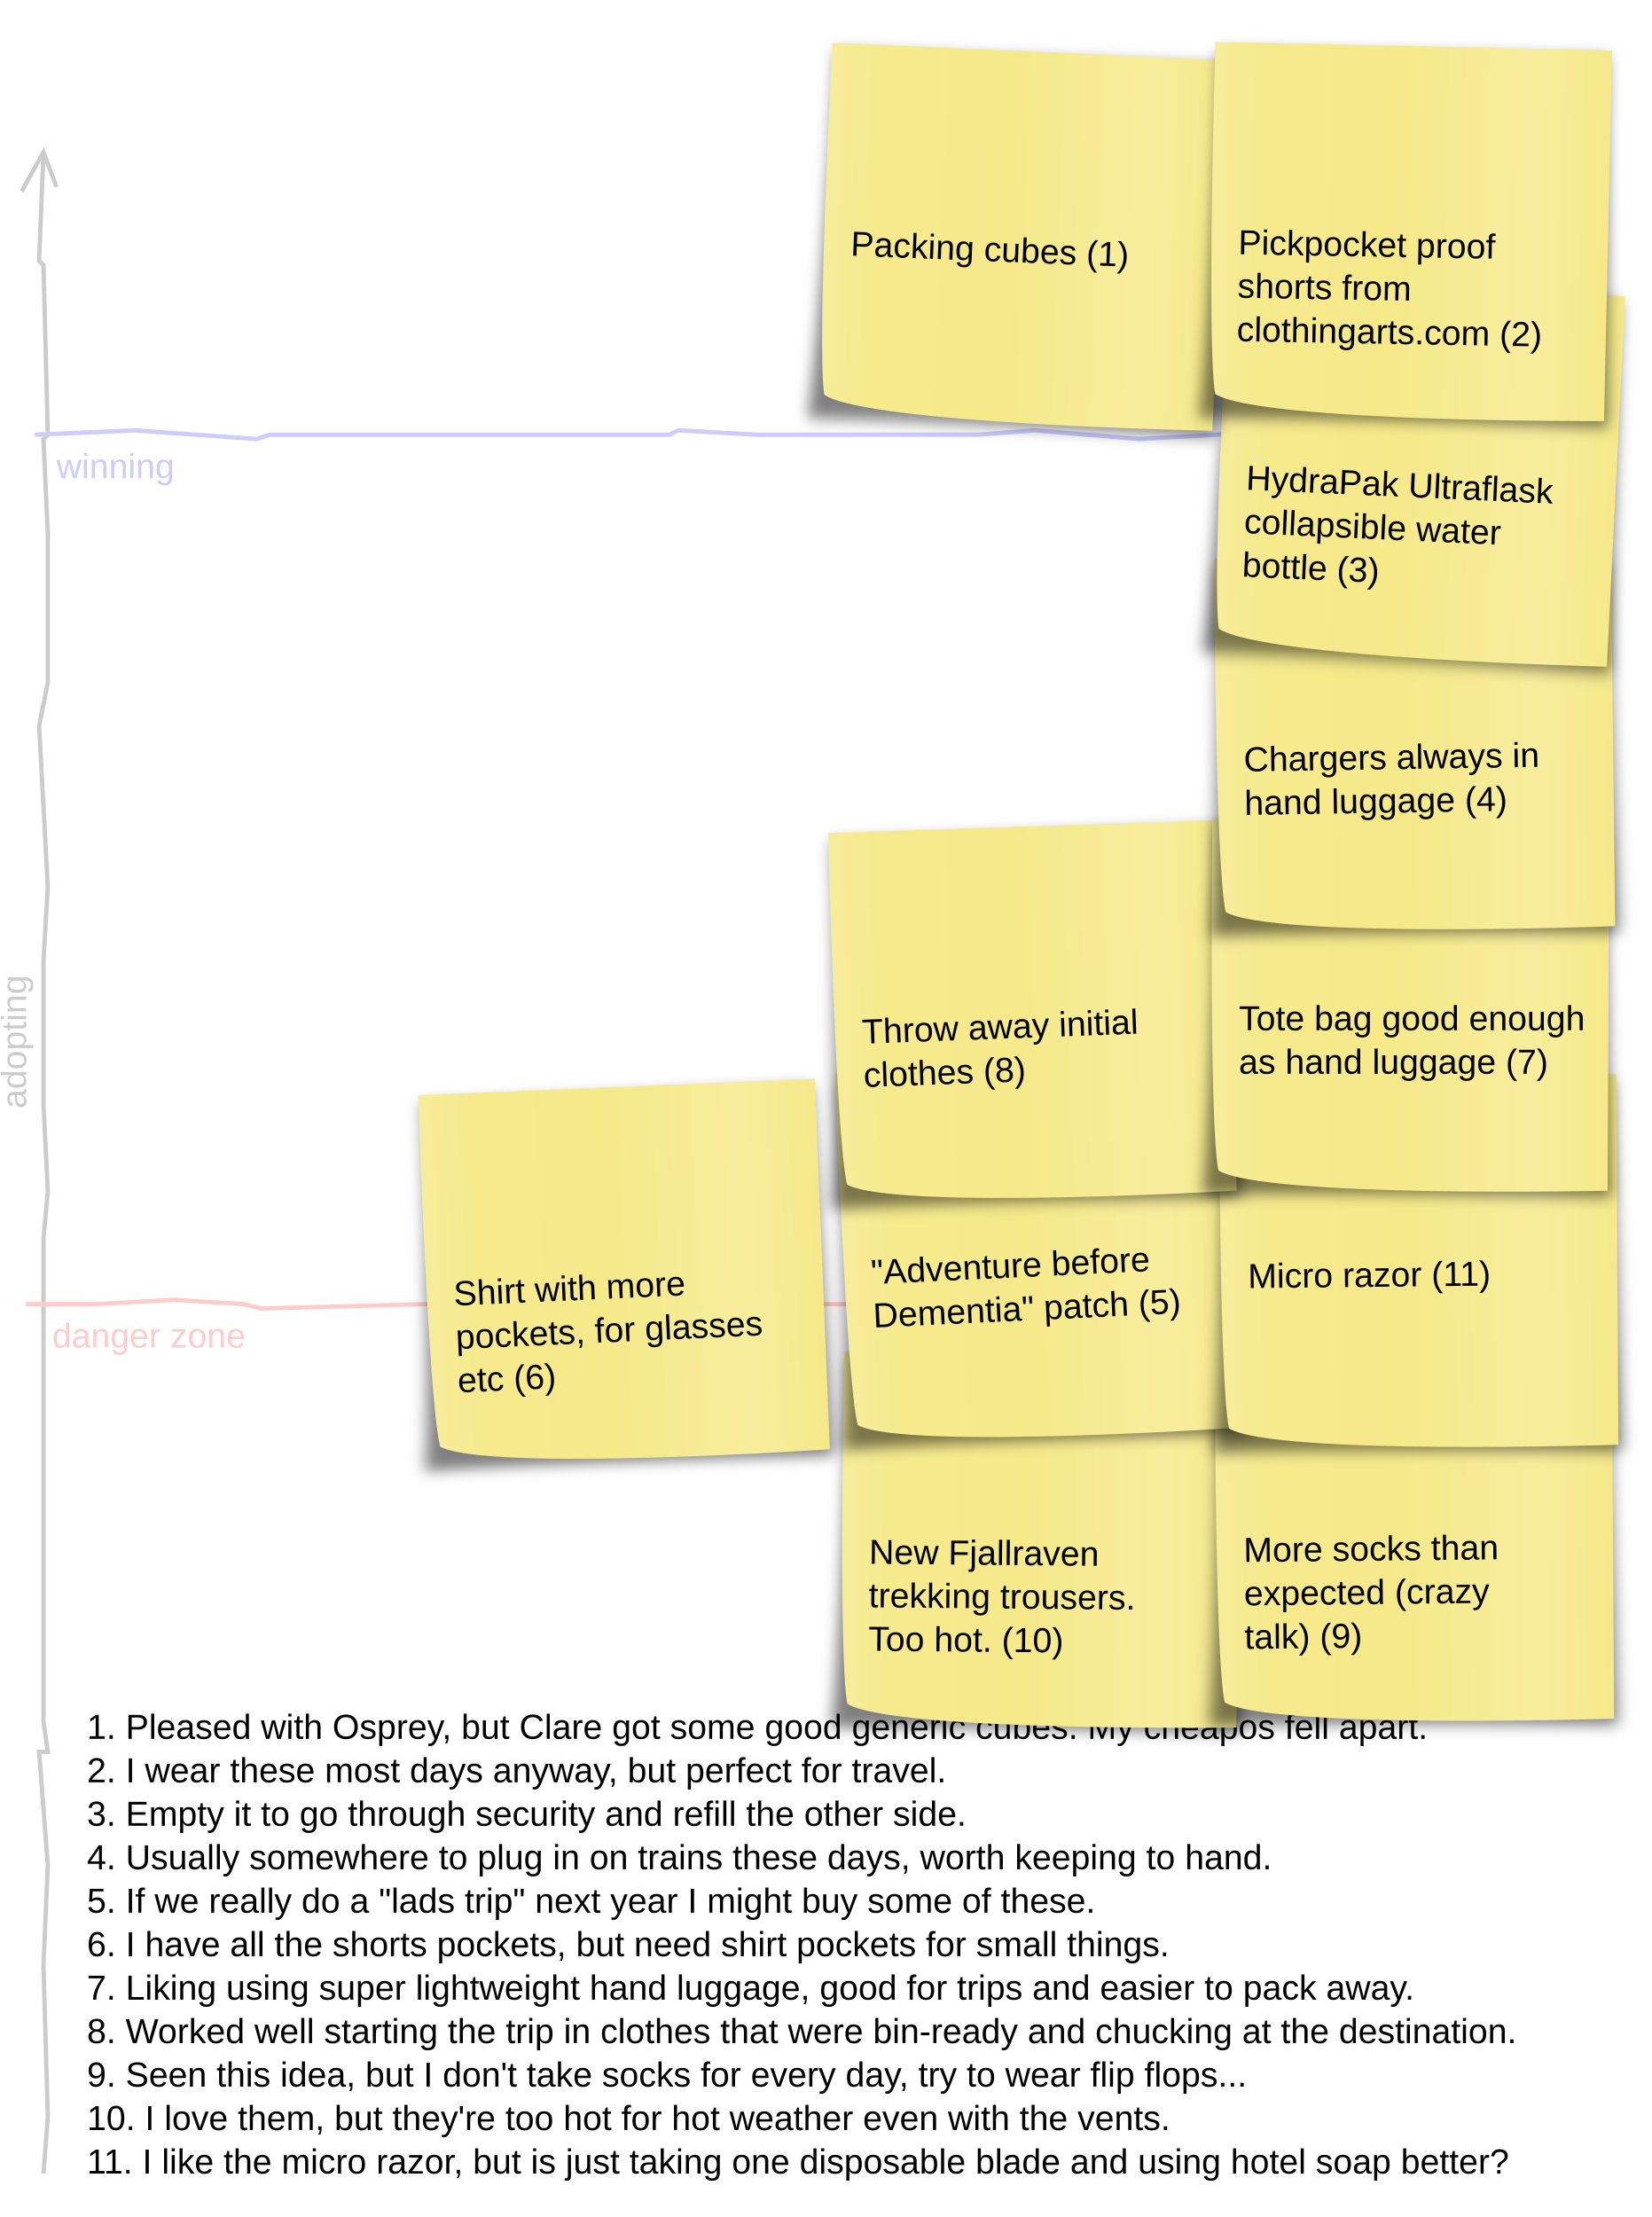
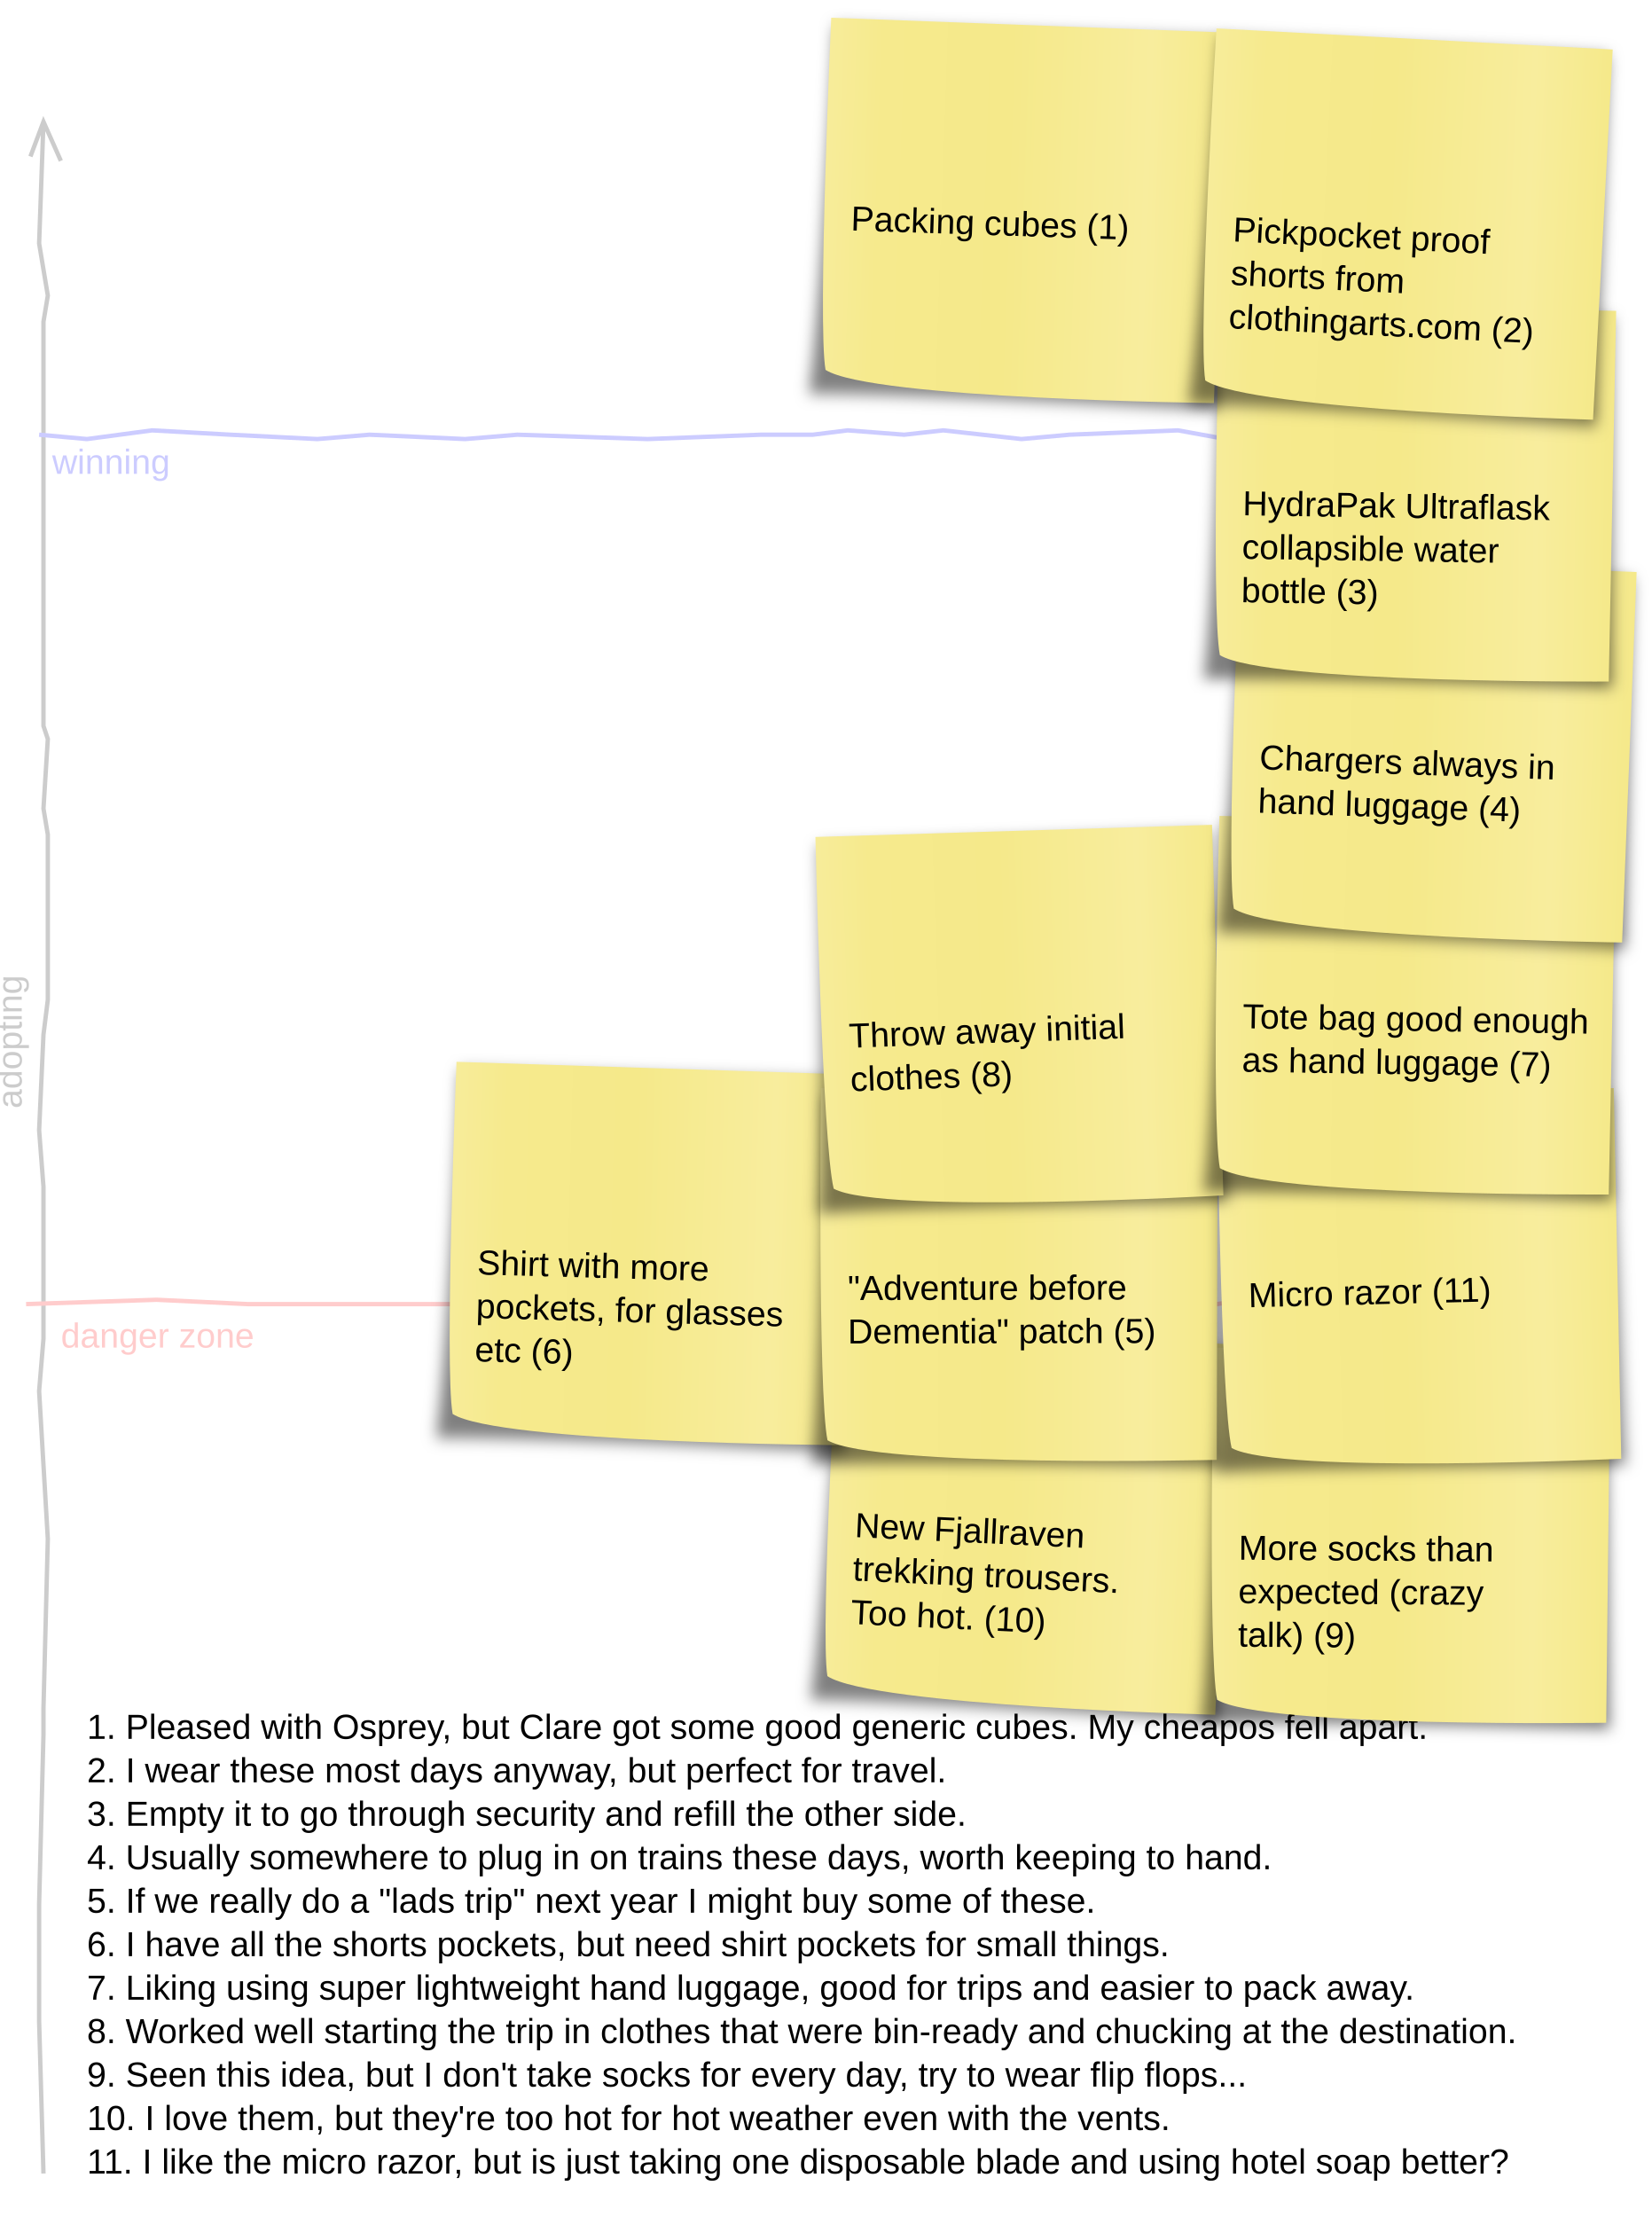
<svg xmlns="http://www.w3.org/2000/svg" viewBox="0 0 380 510" version="1.0">
  <defs>
    <filter id="drop-shadow">
      <feGaussianBlur id="feGaussianBlur4783" stdDeviation="5.46" />
    </filter>
    <linearGradient id="linearGradient2">
      <stop style="stop-color:#f7ec9a" offset="0" />
      <stop style="stop-color:#f6ea8d" offset=".134" />
      <stop style="stop-color:#f5e98a" offset=".457" />
      <stop style="stop-color:#f8ed9d" offset=".809" />
      <stop style="stop-color:#f5e98a" offset="1" />
    </linearGradient>
    <g id="note">
      <path style="opacity:.5;filter:url(#drop-shadow);fill:#000000" d="m111.75 670.22l291.37-1.42 5.86 284.29s-228.99-3.84-306.48-0.73c7.35-70.31 9.25-282.14 9.25-282.14z" transform="matrix(1.0231 .0042596 -.0043582 .99999 -61.966 -626.72)" />
      <path style="fill:url(#linearGradient2)" d="m46.41 37.51l304.28 1.297-1.21 284.28s-262.56 5.77-298.49-15.56c-7.501-36.06-4.58-270.02-4.58-270.02z" />
    </g>
  </defs>
  <g font-family="Arial, Helvetica, sans-serif" font-size="8">
-     <polyline stroke="#ccc" fill="none" points="10,500 11,487 10,452 10,452 11,429 9,403 11,403 10,396 10,356 10,321 10,285 11,274 10,254 10,251 10,221 11,204 9,167 11,157 11,123 10,101 11,100 10,61 9,60 10,35 5,44 10,35 13,43" />
-     <text fill="#ccc" transform="translate(6, 255) rotate(-90)">adopting</text>
-     <polyline stroke="#fcc" fill="none" points="6,300 22,300 40,299 56,300 60,301 98,300 131,301 134,300 142,300 152,300 186,299 189,300 218,300 233,300 251,300 275,300 307,299 323,299 349,300" />
-     <text x="12" y="310" fill="#fcc">danger zone</text>
-     <polyline stroke="#ccf" fill="none" points="8,100 31,99 59,101 62,100 98,100 128,100 154,100 156,99 174,100 198,100 225,100 238,99 262,101 298,99 308,99 322,101 333,100 352,99" />
-     <text x="13" y="110" fill="#ccf">winning</text>
+     <polyline stroke="#ccc" fill="none" points="10,500 9,465 9,438 10,399 10,393 11,354 9,320 10,308 10,273 9,260 10,238 11,230 11,222 11,192 10,186 11,170 10,167 10,138 10,101 10,74 11,68 9,56 10,28 7,36 10,28 14,37" />
+     <text fill="#ccc" transform="translate(5, 255) rotate(-90)">adopting</text>
+     <polyline stroke="#fcc" fill="none" points="6,300 36,299 57,300 62,300 86,300 109,300 139,300 162,300 170,301 175,299 179,300 199,299 220,300 248,299 259,301 276,300 277,300 280,300 286,299 297,300 312,301 334,299 338,300 363,300" />
+     <text x="14" y="310" fill="#fcc">danger zone</text>
+     <polyline stroke="#ccf" fill="none" points="9,100 20,101 35,99 53,100 73,101 85,100 107,101 119,100 149,101 175,100 176,100 187,100 195,99 208,100 217,99 235,101 246,100 271,99 282,101 298,100 310,100 314,99 320,101 345,99" />
+     <text x="12" y="109" fill="#ccf">winning</text>
    <text x="20" y="400">1. Pleased with Osprey, but Clare got some good generic cubes. My cheapos fell apart.</text>
    <text x="20" y="410">2. I wear these most days anyway, but perfect for travel.</text>
    <text x="20" y="420">3. Empty it to go through security and refill the other side.</text>
    <text x="20" y="430">4. Usually somewhere to plug in on trains these days, worth keeping to hand.</text>
    <text x="20" y="440">5. If we really do a "lads trip" next year I might buy some of these.</text>
    <text x="20" y="450">6. I have all the shorts pockets, but need shirt pockets for small things.</text>
    <text x="20" y="460">7. Liking using super lightweight hand luggage, good for trips and easier to pack away.</text>
    <text x="20" y="470">8. Worked well starting the trip in clothes that were bin-ready and chucking at the destination.</text>
    <text x="20" y="480">9. Seen this idea, but I don't take socks for every day, try to wear flip flops...</text>
    <text x="20" y="490">10. I love them, but they're too hot for hot weather even with the vents.</text>
    <text x="20" y="500">11. I like the micro razor, but is just taking one disposable blade and using hotel soap better?</text>
    <svg x="180" y="300">
-       <g transform="translate(0 0) rotate(0.5 50 50)">
+       <g transform="translate(-3 -5) rotate(2.7 50 50)">
        <use href="#note" transform="scale(0.3 0.3)" />
        <text x="20" y="60">New Fjallraven</text>
        <text x="20" y="70">trekking trousers.</text>
        <text x="20" y="80">Too hot. (10)</text>
      </g>
    </svg>
    <svg x="270" y="300">
-       <g transform="translate(-4 -1) rotate(-0.6 50 50)">
+       <g transform="translate(-5 -1) rotate(0.4 50 50)">
        <use href="#note" transform="scale(0.3 0.3)" />
        <text x="20" y="60">More socks than</text>
        <text x="20" y="70">expected (crazy</text>
        <text x="20" y="80">talk) (9)</text>
      </g>
    </svg>
    <svg x="90" y="240">
-       <g transform="translate(-6 -1) rotate(-2.6 50 50)">
+       <g transform="translate(0 -6) rotate(1.6 50 50)">
        <use href="#note" transform="scale(0.3 0.3)" />
        <text x="20" y="60">Shirt with more</text>
        <text x="20" y="70">pockets, for glasses</text>
        <text x="20" y="80">etc (6)</text>
      </g>
    </svg>
    <svg x="180" y="240">
-       <g transform="translate(0 -6) rotate(-2.7 50 50)">
+       <g transform="translate(-5 -1) rotate(-0.1 50 50)">
        <use href="#note" transform="scale(0.3 0.3)" />
        <text x="20" y="60">"Adventure before</text>
        <text x="20" y="70">Dementia" patch (5)</text>
      </g>
    </svg>
    <svg x="270" y="240">
-       <g transform="translate(-3 -4) rotate(-0.6 50 50)">
+       <g transform="translate(-3 0) rotate(-1.4 50 50)">
        <use href="#note" transform="scale(0.3 0.3)" />
        <text x="20" y="60">Micro razor (11)</text>
      </g>
    </svg>
    <svg x="180" y="180">
-       <g transform="translate(-2 -1) rotate(-2.1 50 50)">
+       <g transform="translate(-5 0) rotate(-2.0 50 50)">
        <use href="#note" transform="scale(0.3 0.3)" />
        <text x="20" y="60">Throw away initial</text>
        <text x="20" y="70">clothes (8)</text>
      </g>
    </svg>
    <svg x="270" y="180">
-       <g transform="translate(-5 -3) rotate(-0.0 50 50)">
+       <g transform="translate(-4 -3) rotate(0.9 50 50)">
        <use href="#note" transform="scale(0.3 0.3)" />
        <text x="20" y="60">Tote bag good enough</text>
        <text x="20" y="70">as hand luggage (7)</text>
      </g>
    </svg>
    <svg x="270" y="120">
-       <g transform="translate(-4 -3) rotate(-0.9 50 50)">
+       <g transform="translate(0 -2) rotate(2.0 50 50)">
        <use href="#note" transform="scale(0.3 0.3)" />
        <text x="20" y="60">Chargers always in</text>
        <text x="20" y="70">hand luggage (4)</text>
      </g>
    </svg>
    <svg x="270" y="60">
-       <g transform="translate(-3 -6) rotate(2.6 50 50)">
+       <g transform="translate(-4 -1) rotate(0.9 50 50)">
        <use href="#note" transform="scale(0.3 0.3)" />
        <text x="20" y="60">HydraPak Ultraflask</text>
        <text x="20" y="70">collapsible water</text>
        <text x="20" y="80">bottle (3)</text>
      </g>
    </svg>
    <svg x="180" y="0">
-       <g transform="translate(-4 0) rotate(2.3 50 50)">
+       <g transform="translate(-4 -6) rotate(1.9 50 50)">
        <use href="#note" transform="scale(0.3 0.3)" />
        <text x="20" y="60">Packing cubes (1)</text>
      </g>
    </svg>
    <svg x="270" y="0">
-       <g transform="translate(-5 -1) rotate(1.0 50 50)">
+       <g transform="translate(-6 -3) rotate(2.8 50 50)">
        <use href="#note" transform="scale(0.3 0.3)" />
        <text x="20" y="60">Pickpocket proof</text>
        <text x="20" y="70">shorts from</text>
        <text x="20" y="80">clothingarts.com (2)</text>
      </g>
    </svg>
  </g>
</svg>
